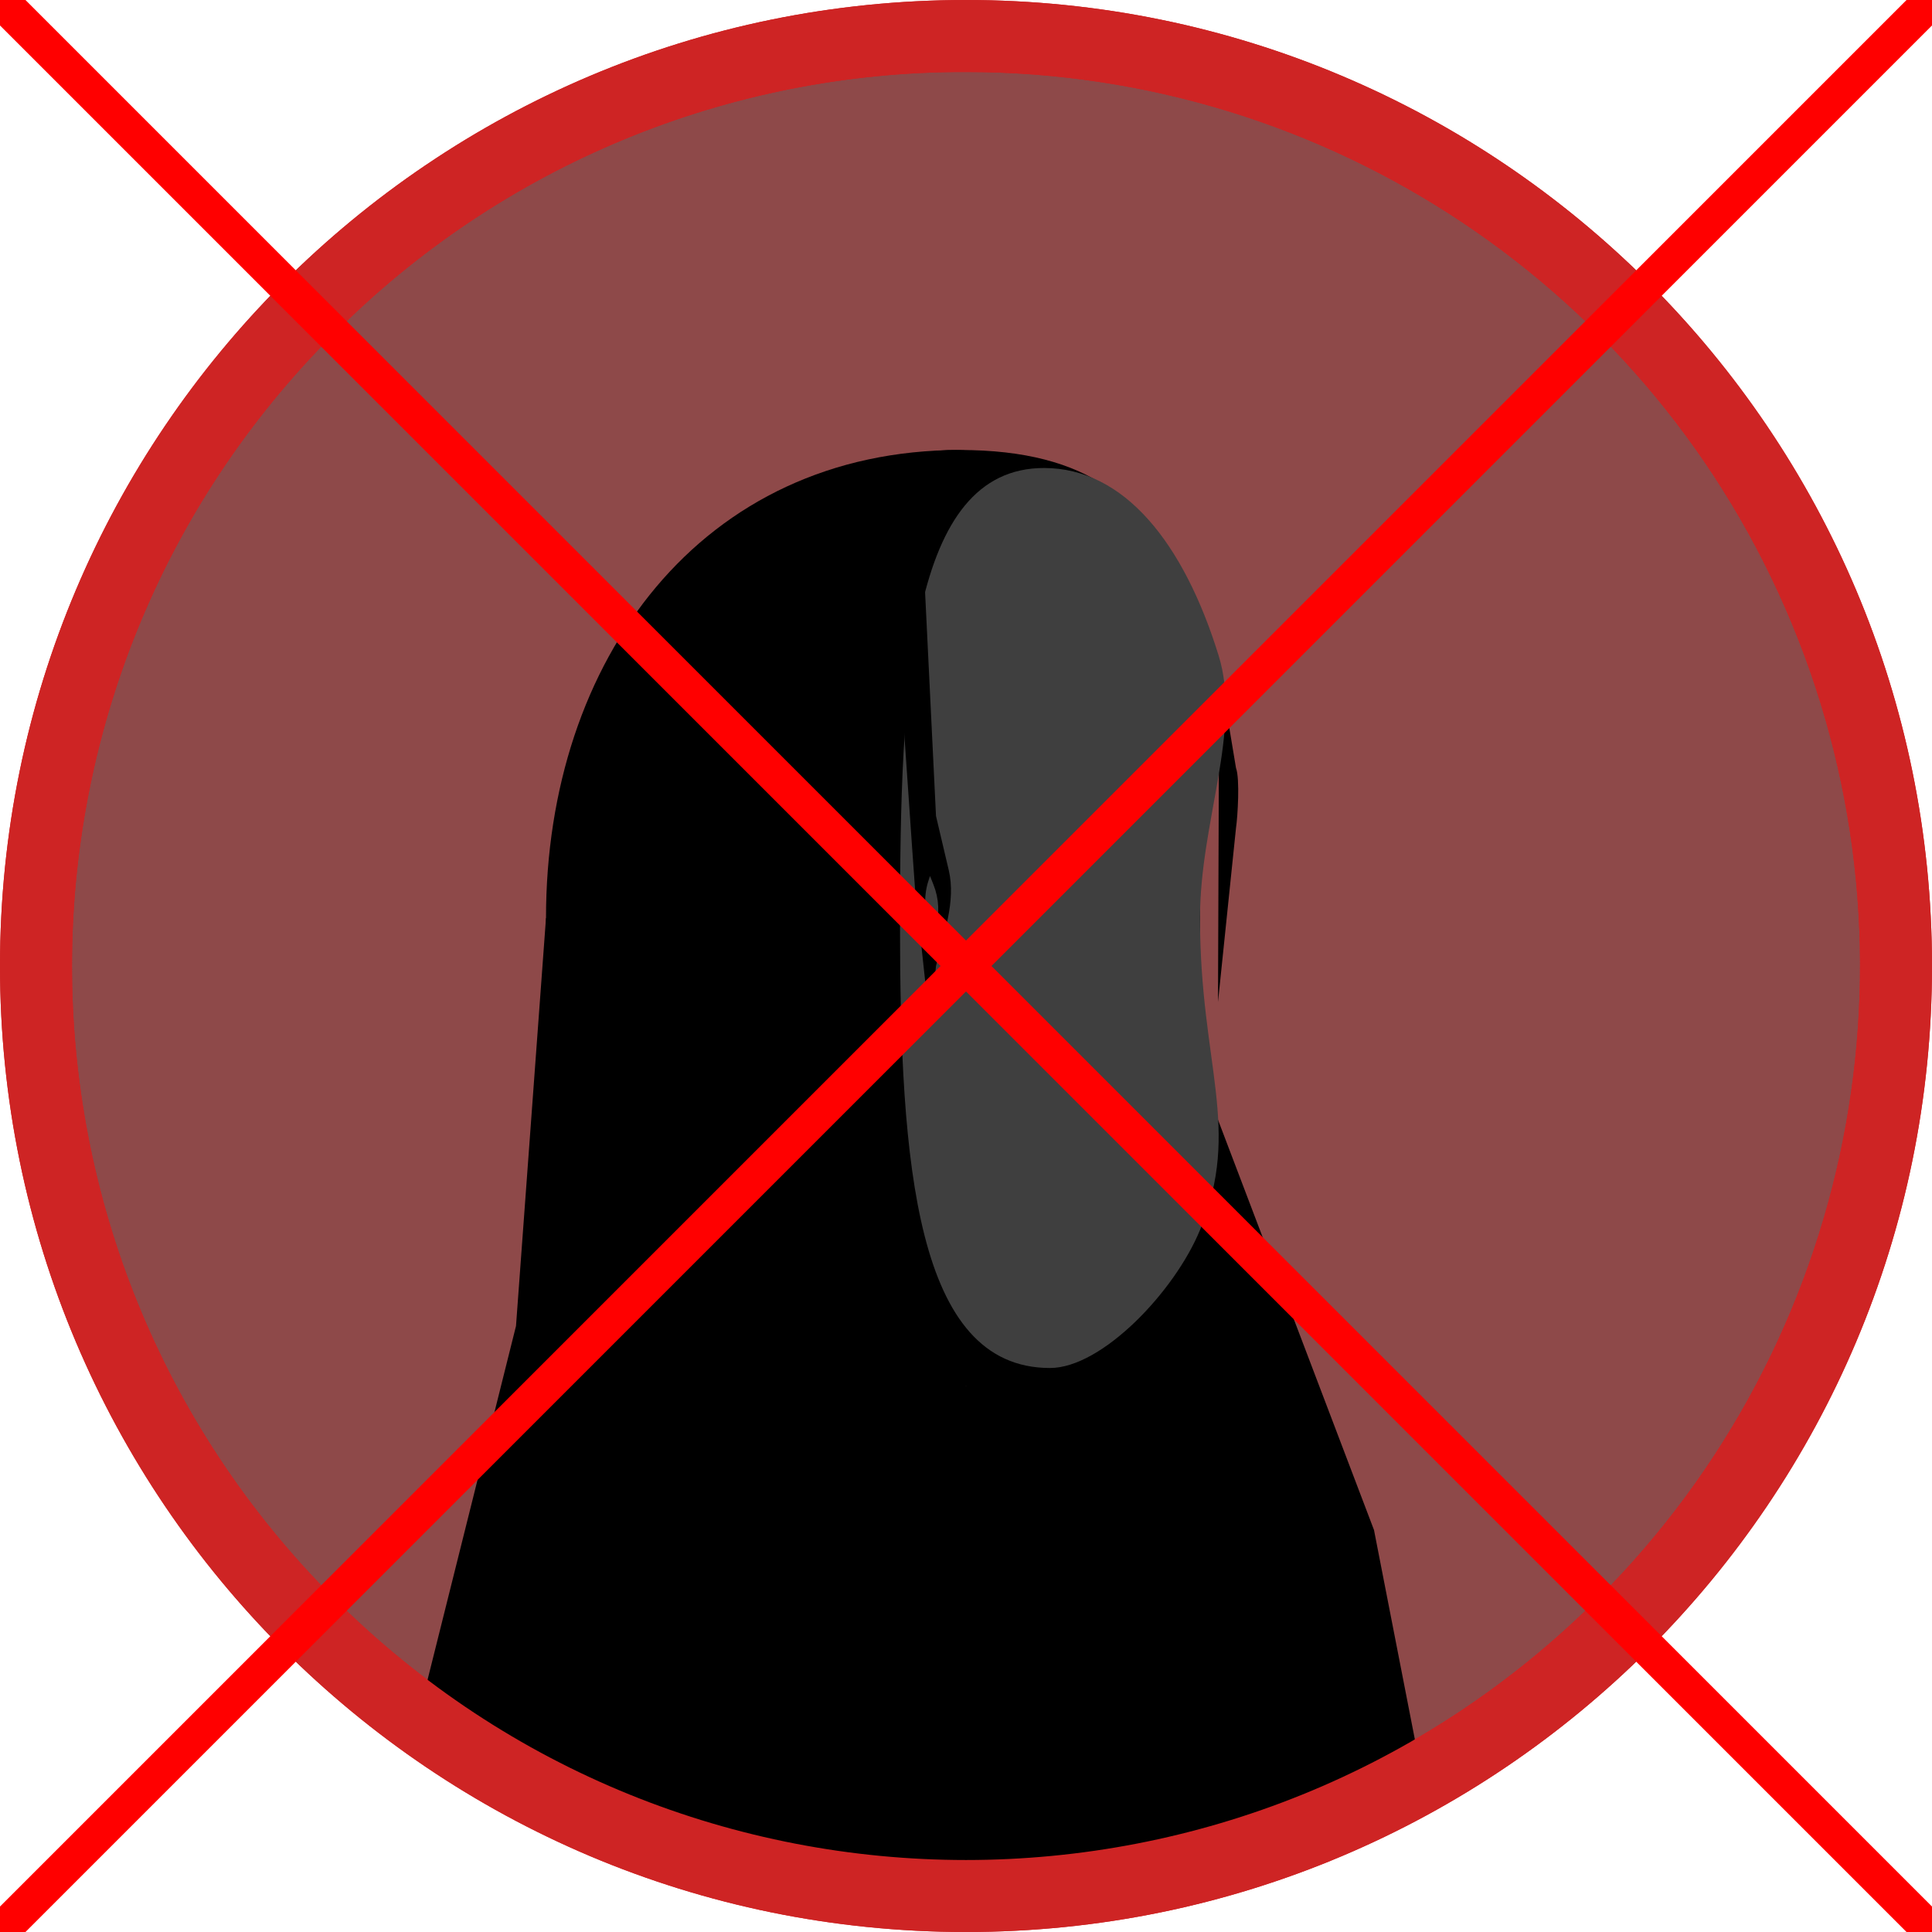
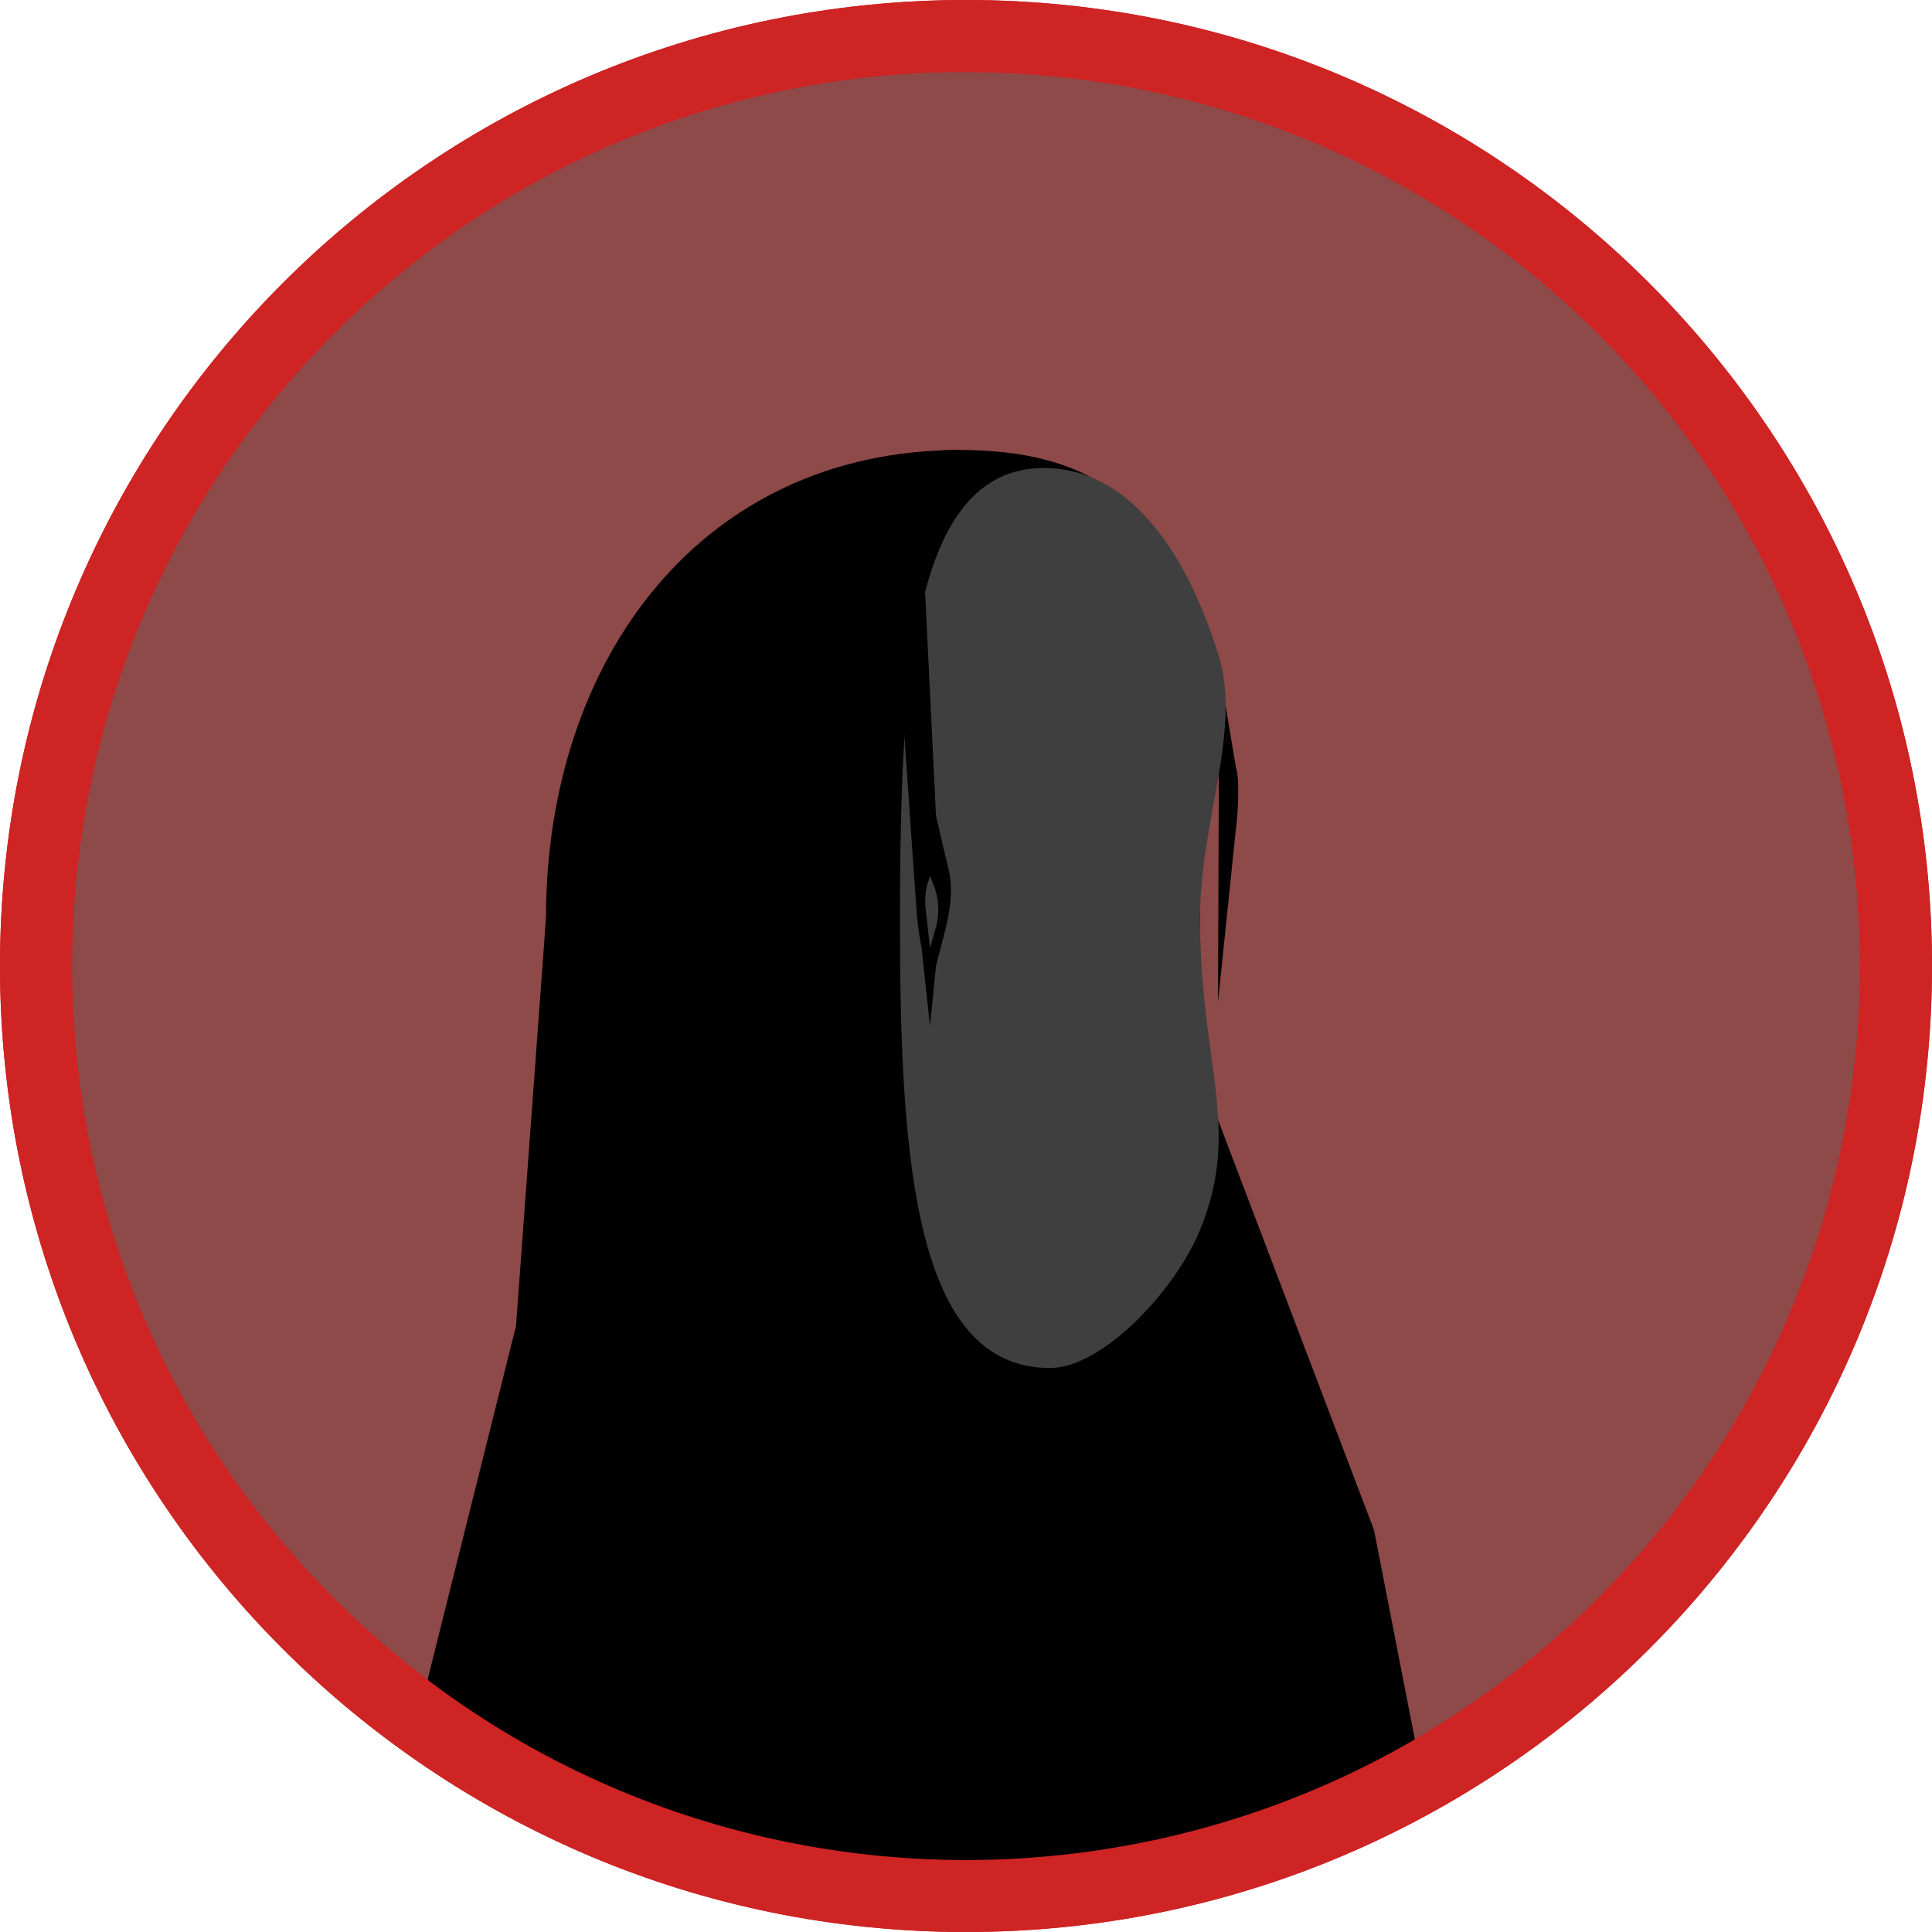
<svg xmlns="http://www.w3.org/2000/svg" id="Layer_1" data-name="Layer 1" width="322" height="322" viewBox="0 0 322 322">
  <g>
    <circle cx="161" cy="161" r="155" fill="#8e4949" />
    <path d="M161,12A149,149,0,0,1,266.36,266.36,149,149,0,0,1,55.64,55.64,148,148,0,0,1,161,12m0-12A161,161,0,1,0,322,161,161,161,0,0,0,161,0Z" fill="#ce2424" />
  </g>
  <path d="M203,110l3,18c.67,1.77.28,8.13,0,10l-3,29,.14-38.09L182,112Z" />
  <path d="M200,153c0-43.08,3.08-78-40-78s-69,34.92-69,78,25.92,78,69,78S200,196.08,200,153Z" />
  <polygon points="91 153 86 221 71 281 94 306 172 312 237 296 229 255 202 184 161 231 91 153" />
  <path d="M118,138.05c0,34.82-10.64,76.95,12,76.95s70-42.13,70-76.95S181.64,75,159,75,118,103.23,118,138.05Z" />
  <path d="M200,153c0,24.55,7,35,0,52-4.23,10.27-16.34,23-25,23-22.37,0-25-34-25-74s1.63-76,24-76c13.4,0,23.3,12.54,29.09,31.21C207,121.7,200,136.94,200,153Z" fill="#3f3f3f" />
  <path d="M150,112l4-17,2,41,2.13,9.05c1.23,5.23-.9,10.72-2.13,15.95l-1,10-1.4-13a48.76,48.76,0,0,1-.82-6L152,141Z" />
  <path d="M154.27,151.44,155,158l.95-3.32a11.2,11.2,0,0,0-.37-7.23L155,146l-.22.67A11,11,0,0,0,154.27,151.44Z" fill="#3f3f3f" />
  <path d="M161,12A149,149,0,0,1,266.36,266.36,149,149,0,0,1,55.64,55.64,148,148,0,0,1,161,12m0-12A161,161,0,1,0,322,161,161,161,0,0,0,161,0Z" fill="#ce2424" />
-   <line class="dead" x1="0" y1="0" x2="100%" y2="100%" style="stroke:rgb(255,0,0);stroke-width:6" />
-   <line class="dead" x2="0" y1="0" x1="100%" y2="100%" style="stroke:rgb(255,0,0);stroke-width:6" />
</svg>
